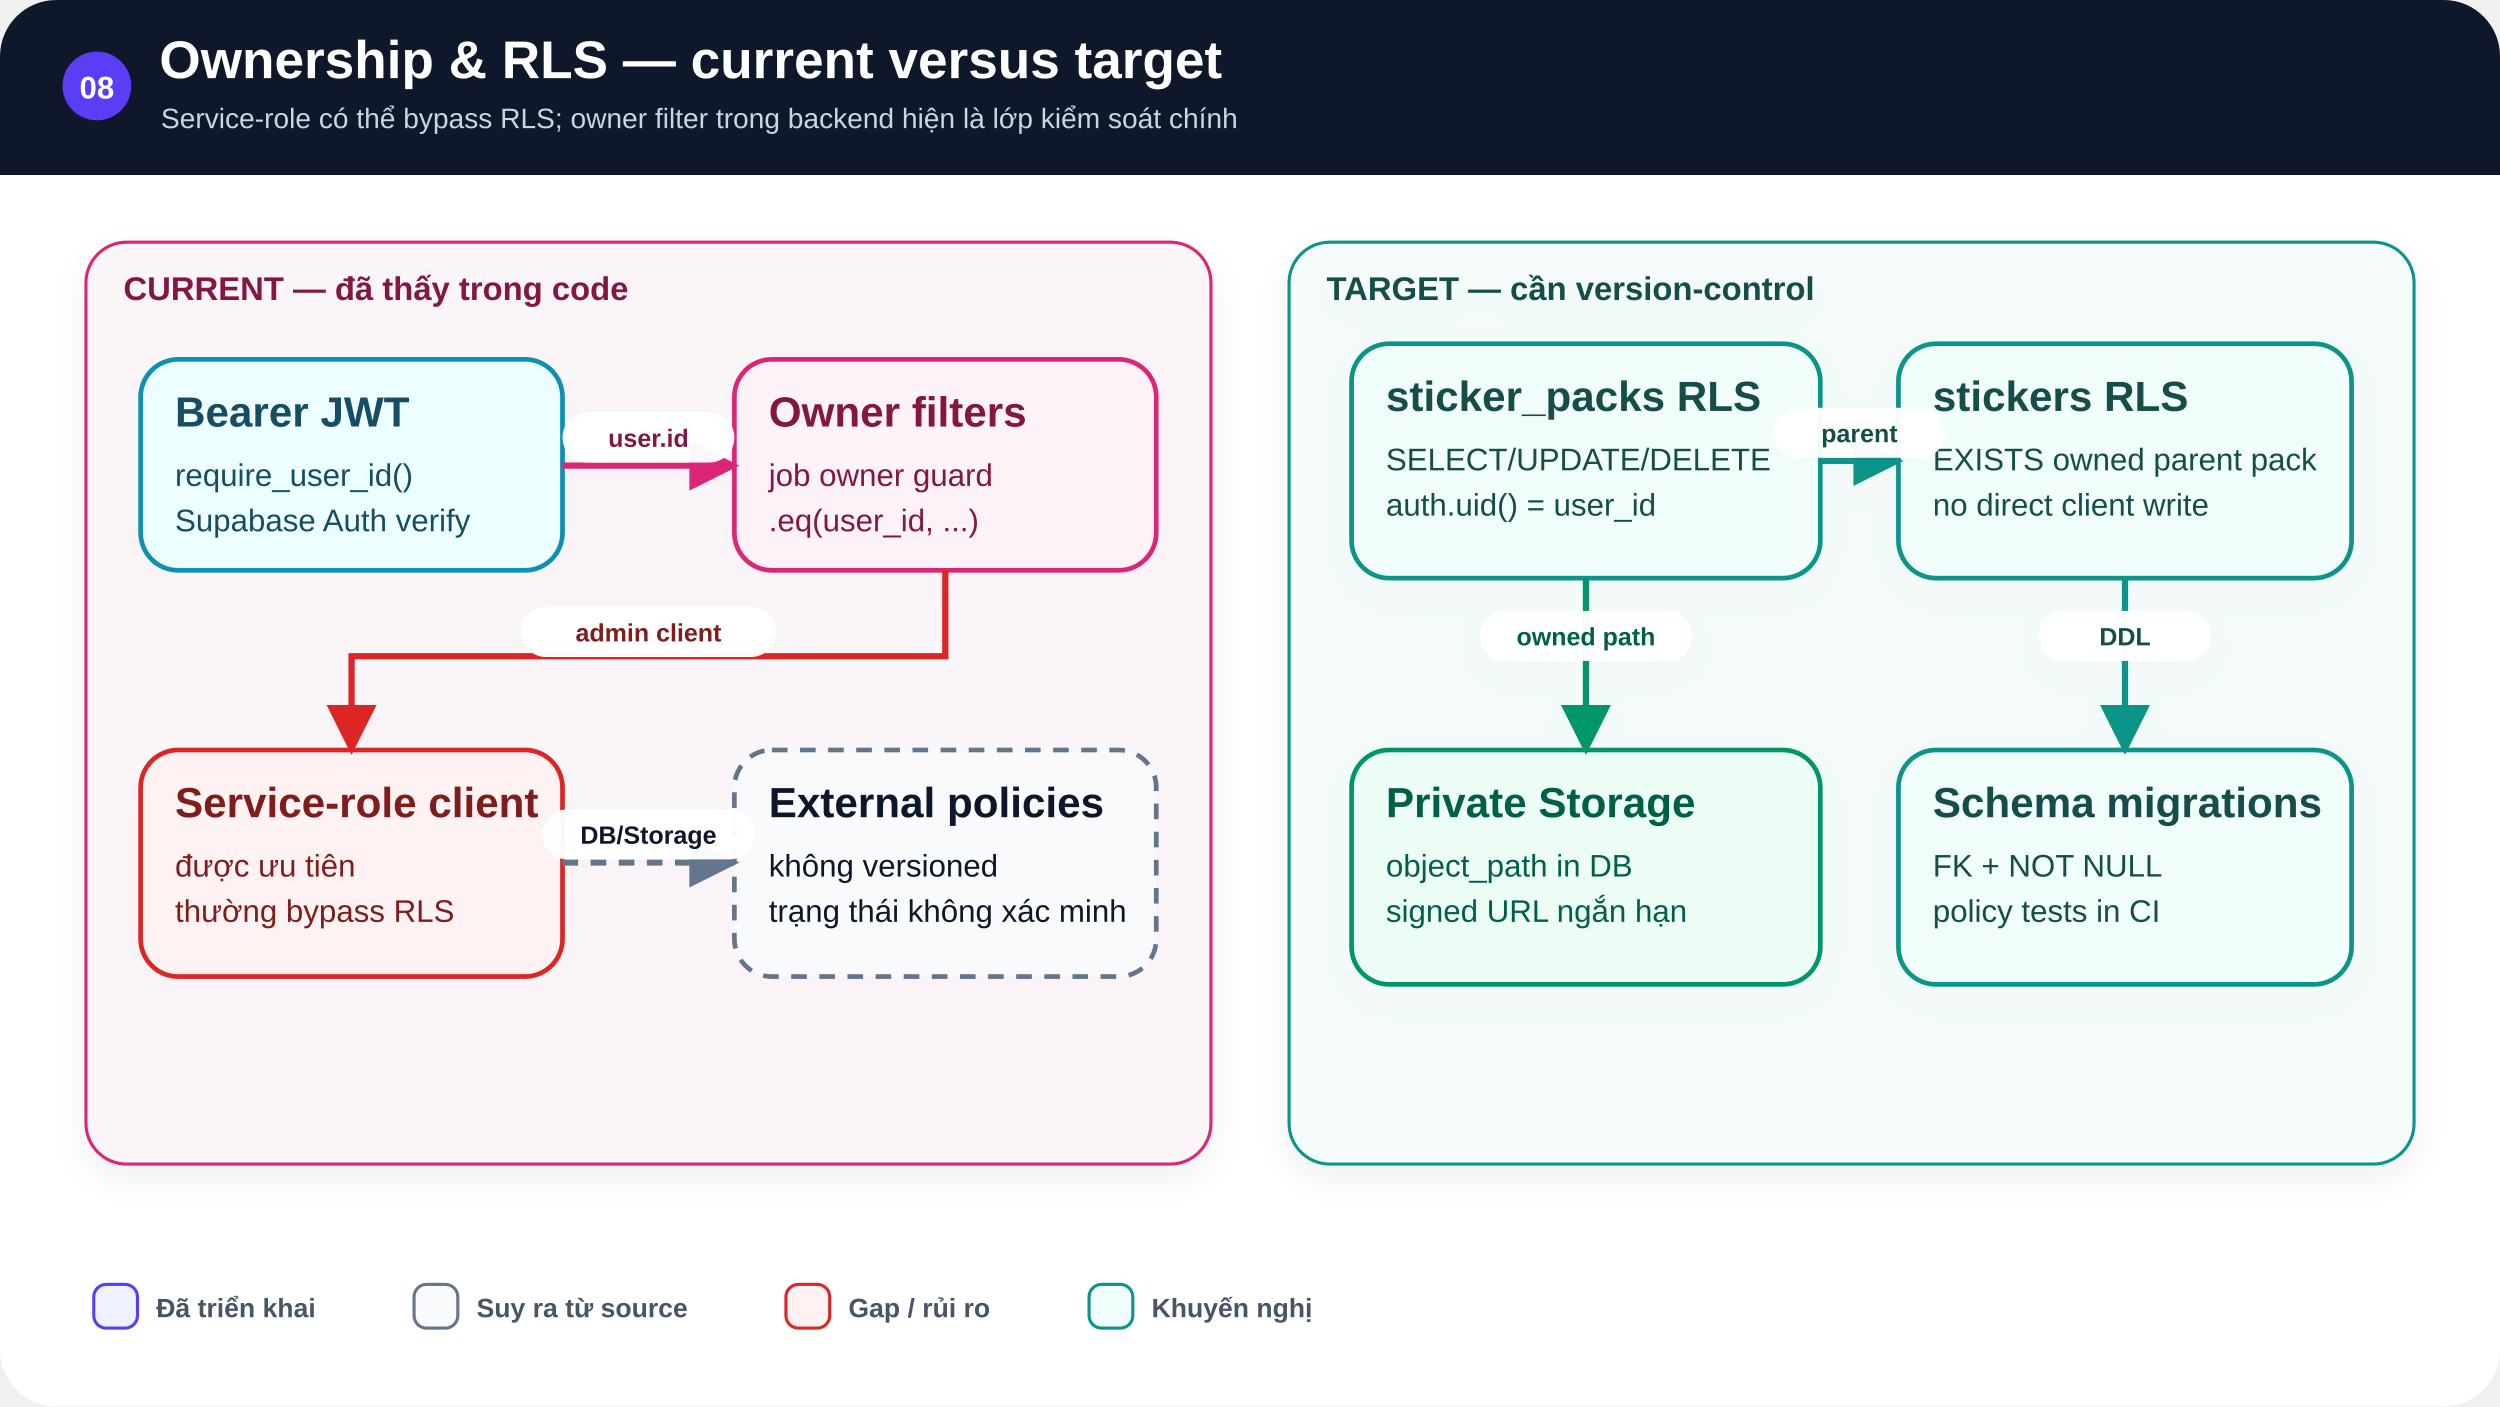
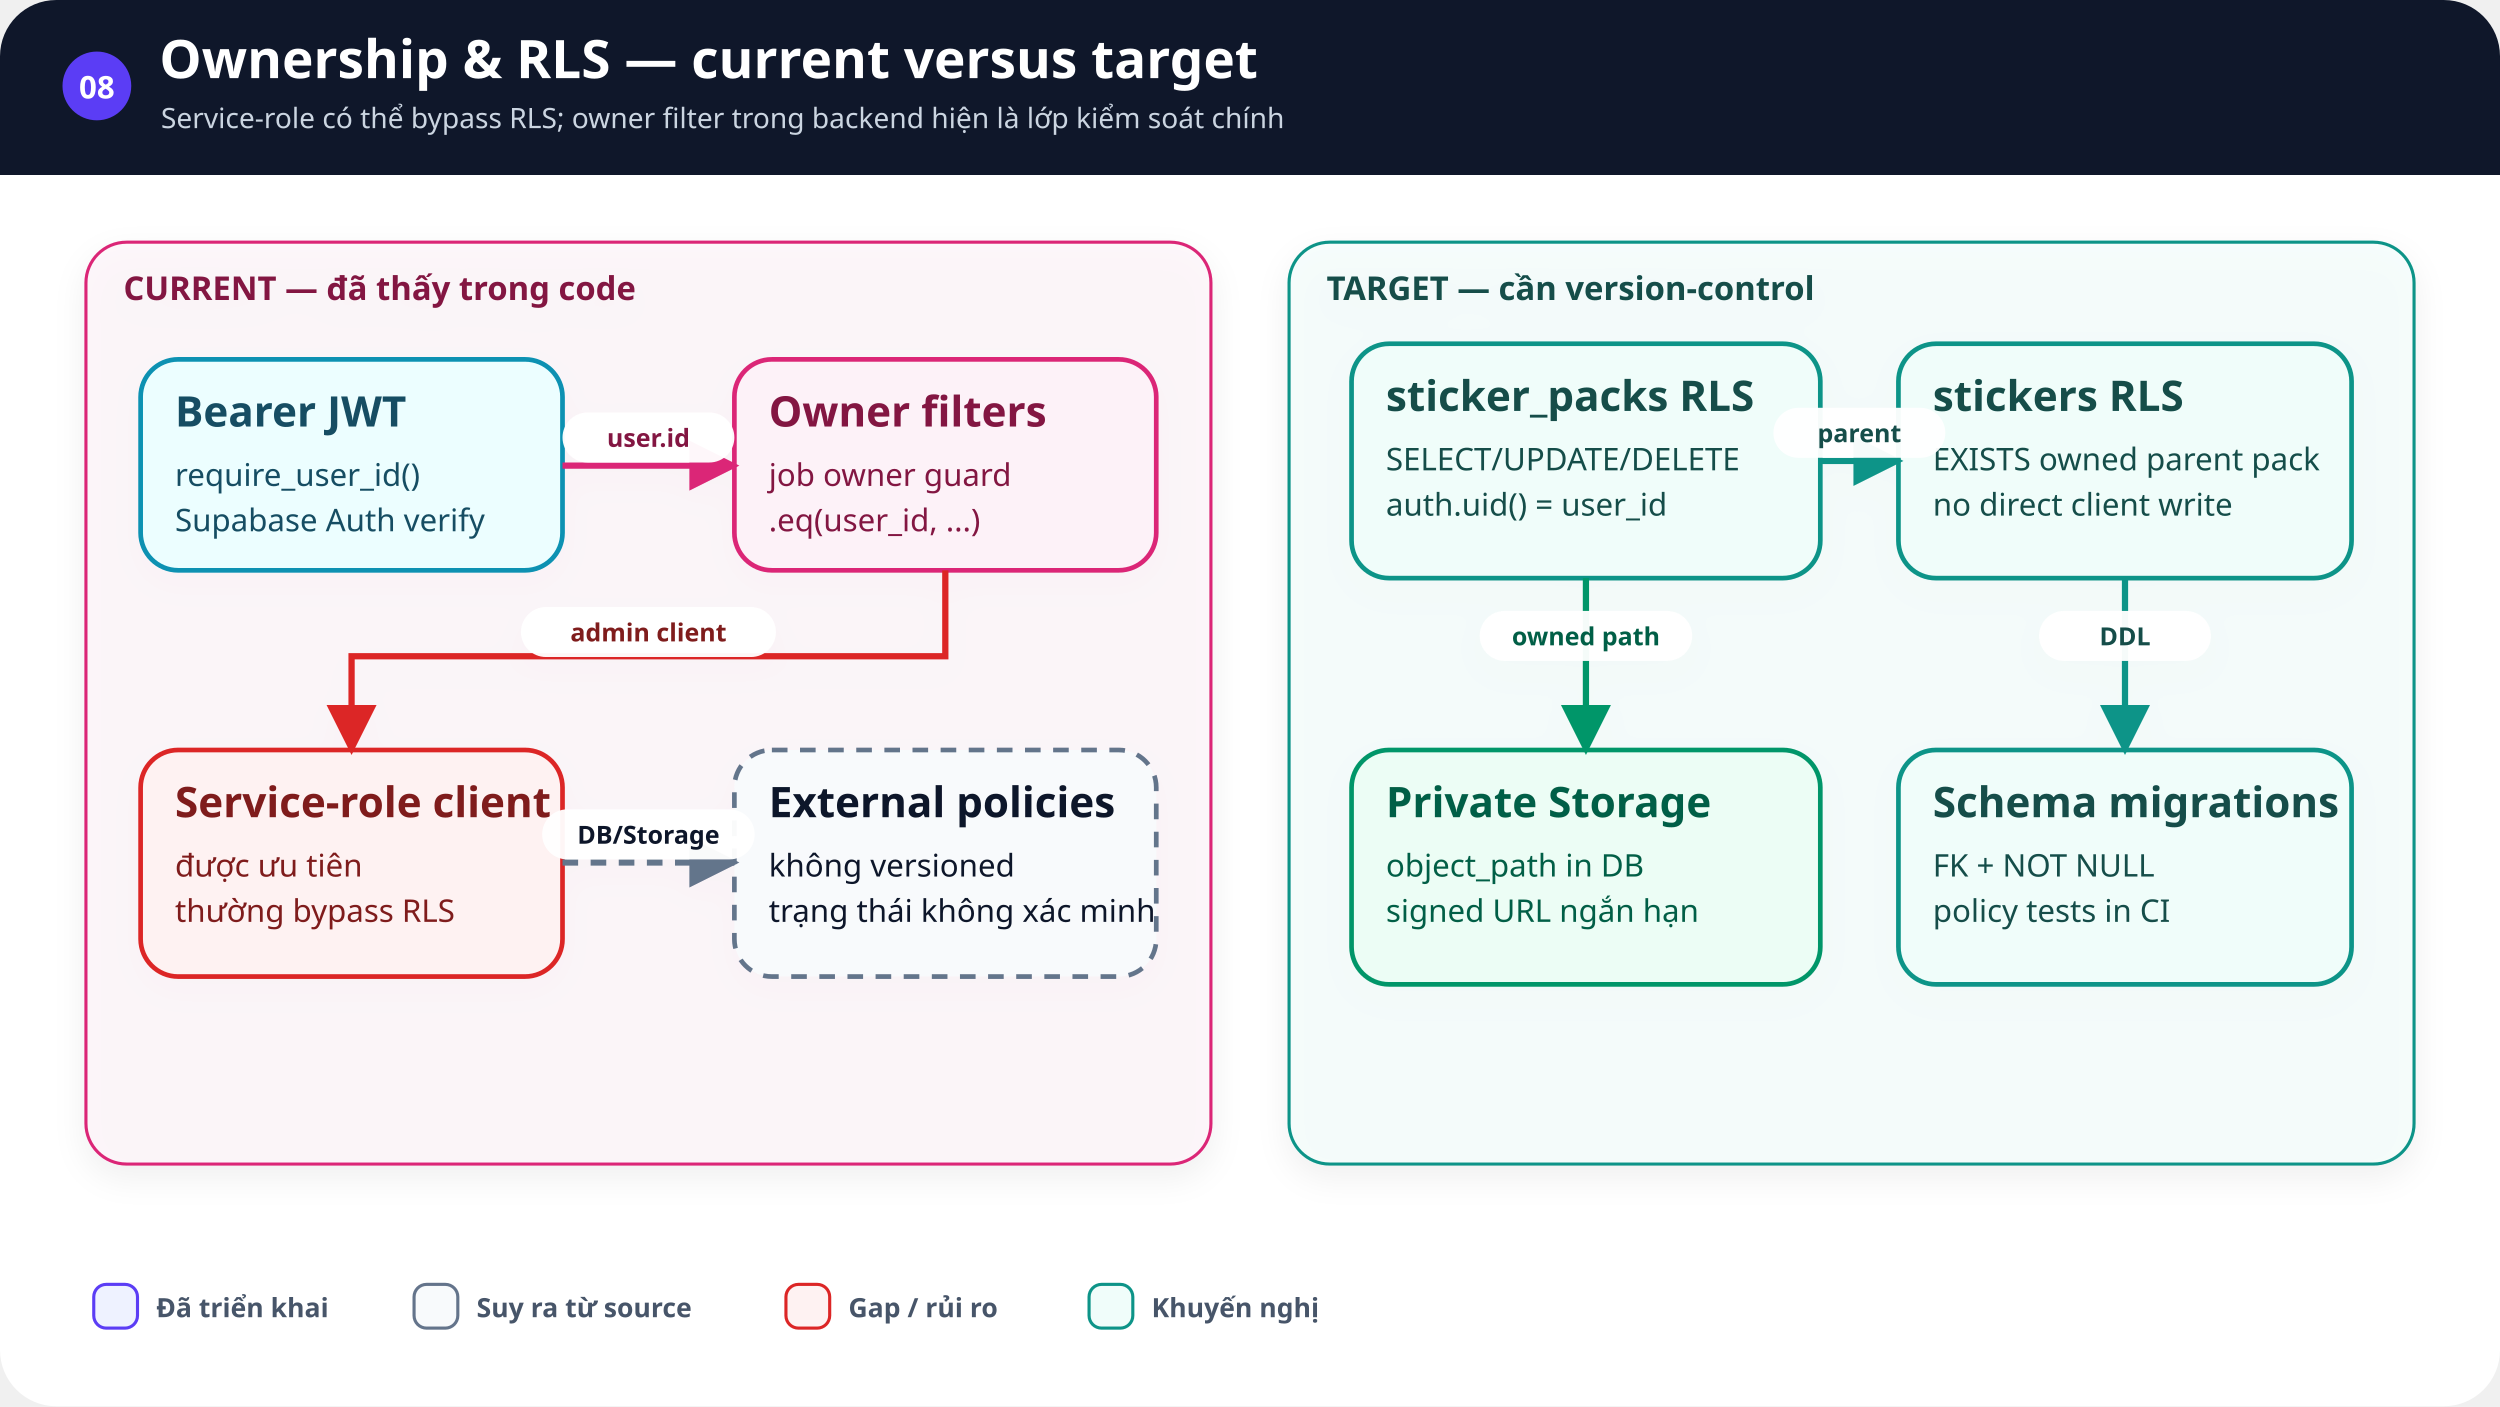
<svg xmlns="http://www.w3.org/2000/svg" width="1600" height="900" viewBox="0 0 1600 900">
  <defs>
    <filter id="shadow-rls-owner-flow" x="-20%" y="-20%" width="140%" height="140%">
      <feDropShadow dx="0" dy="8" stdDeviation="10" flood-color="#0F172A" flood-opacity="0.10" />
    </filter>
    <marker id="arrow-rls-owner-flow-client" viewBox="0 0 10 10" refX="9" refY="5" markerWidth="8" markerHeight="8" orient="auto-start-reverse">
      <path d="M 0 0 L 10 5 L 0 10 z" fill="#0891B2" />
    </marker>
    <marker id="arrow-rls-owner-flow-frontend" viewBox="0 0 10 10" refX="9" refY="5" markerWidth="8" markerHeight="8" orient="auto-start-reverse">
      <path d="M 0 0 L 10 5 L 0 10 z" fill="#5B3DF5" />
    </marker>
    <marker id="arrow-rls-owner-flow-backend" viewBox="0 0 10 10" refX="9" refY="5" markerWidth="8" markerHeight="8" orient="auto-start-reverse">
      <path d="M 0 0 L 10 5 L 0 10 z" fill="#DB2777" />
    </marker>
    <marker id="arrow-rls-owner-flow-data" viewBox="0 0 10 10" refX="9" refY="5" markerWidth="8" markerHeight="8" orient="auto-start-reverse">
      <path d="M 0 0 L 10 5 L 0 10 z" fill="#059669" />
    </marker>
    <marker id="arrow-rls-owner-flow-external" viewBox="0 0 10 10" refX="9" refY="5" markerWidth="8" markerHeight="8" orient="auto-start-reverse">
      <path d="M 0 0 L 10 5 L 0 10 z" fill="#EA580C" />
    </marker>
    <marker id="arrow-rls-owner-flow-quality" viewBox="0 0 10 10" refX="9" refY="5" markerWidth="8" markerHeight="8" orient="auto-start-reverse">
      <path d="M 0 0 L 10 5 L 0 10 z" fill="#0D9488" />
    </marker>
    <marker id="arrow-rls-owner-flow-risk" viewBox="0 0 10 10" refX="9" refY="5" markerWidth="8" markerHeight="8" orient="auto-start-reverse">
      <path d="M 0 0 L 10 5 L 0 10 z" fill="#DC2626" />
    </marker>
    <marker id="arrow-rls-owner-flow-neutral" viewBox="0 0 10 10" refX="9" refY="5" markerWidth="8" markerHeight="8" orient="auto-start-reverse">
      <path d="M 0 0 L 10 5 L 0 10 z" fill="#64748B" />
    </marker>
    <marker id="arrow-rls-owner-flow-ink" viewBox="0 0 10 10" refX="9" refY="5" markerWidth="8" markerHeight="8" orient="auto-start-reverse">
      <path d="M 0 0 L 10 5 L 0 10 z" fill="#0F172A" />
    </marker>
  </defs>
  <rect width="1600" height="900" rx="36" fill="#FFFFFF" />
  <rect x="0" y="0" width="1600" height="112" rx="36" fill="#0F172A" />
  <rect x="0" y="76" width="1600" height="36" fill="#0F172A" />
  <circle cx="62" cy="55" r="22" fill="#5B3DF5" />
-   <text x="62" y="63" text-anchor="middle" fill="#FFFFFF" font-family="Arial, sans-serif" font-size="20" font-weight="800">08</text>
-   <text x="102" y="50" text-anchor="start" fill="#FFFFFF" font-family="Arial, sans-serif" font-size="34" font-weight="800">Ownership &amp; RLS — current versus target</text>
-   <text x="103" y="82" text-anchor="start" fill="#CBD5E1" font-family="Arial, sans-serif" font-size="18" font-weight="500">Service-role có thể bypass RLS; owner filter trong backend hiện là lớp kiểm soát chính</text>
+   <text x="62" y="63" text-anchor="middle" fill="#FFFFFF" font-family="'Segoe UI', system-ui, -apple-system, 'Noto Sans', sans-serif" font-size="20" font-weight="800">08</text>
+   <text x="102" y="50" text-anchor="start" fill="#FFFFFF" font-family="'Segoe UI', system-ui, -apple-system, 'Noto Sans', sans-serif" font-size="34" font-weight="800">Ownership &amp; RLS — current versus target</text>
+   <text x="103" y="82" text-anchor="start" fill="#CBD5E1" font-family="'Segoe UI', system-ui, -apple-system, 'Noto Sans', sans-serif" font-size="18" font-weight="500">Service-role có thể bypass RLS; owner filter trong backend hiện là lớp kiểm soát chính</text>
  <g filter="url(#shadow-rls-owner-flow)">
    <g>
      <rect x="55" y="155" width="720" height="590" rx="26" fill="#FDF2F8" fill-opacity="0.55" stroke="#DB2777" stroke-width="2" />
-       <text x="79" y="192" text-anchor="start" fill="#831843" font-family="Arial, sans-serif" font-size="21" font-weight="800">CURRENT — đã thấy trong code</text>
+       <text x="79" y="192" text-anchor="start" fill="#831843" font-family="'Segoe UI', system-ui, -apple-system, 'Noto Sans', sans-serif" font-size="21" font-weight="800">CURRENT — đã thấy trong code</text>
    </g>
    <g>
      <rect x="90" y="230" width="270" height="135" rx="24" fill="#ECFEFF" stroke="#0891B2" stroke-width="3" />
-       <text x="112" y="273" text-anchor="start" fill="#164E63" font-family="Arial, sans-serif" font-size="27" font-weight="800">Bearer JWT</text>
-       <text x="112" y="311" text-anchor="start" fill="#164E63" font-family="Arial, sans-serif" font-size="20" font-weight="500">
+       <text x="112" y="273" text-anchor="start" fill="#164E63" font-family="'Segoe UI', system-ui, -apple-system, 'Noto Sans', sans-serif" font-size="27" font-weight="800">Bearer JWT</text>
+       <text x="112" y="311" text-anchor="start" fill="#164E63" font-family="'Segoe UI', system-ui, -apple-system, 'Noto Sans', sans-serif" font-size="20" font-weight="500">
        <tspan x="112" dy="0">require_user_id()</tspan>
        <tspan x="112" dy="29">Supabase Auth verify</tspan>
      </text>
    </g>
    <g>
      <rect x="470" y="230" width="270" height="135" rx="24" fill="#FDF2F8" stroke="#DB2777" stroke-width="3" />
-       <text x="492" y="273" text-anchor="start" fill="#831843" font-family="Arial, sans-serif" font-size="27" font-weight="800">Owner filters</text>
-       <text x="492" y="311" text-anchor="start" fill="#831843" font-family="Arial, sans-serif" font-size="20" font-weight="500">
+       <text x="492" y="273" text-anchor="start" fill="#831843" font-family="'Segoe UI', system-ui, -apple-system, 'Noto Sans', sans-serif" font-size="27" font-weight="800">Owner filters</text>
+       <text x="492" y="311" text-anchor="start" fill="#831843" font-family="'Segoe UI', system-ui, -apple-system, 'Noto Sans', sans-serif" font-size="20" font-weight="500">
        <tspan x="492" dy="0">job owner guard</tspan>
        <tspan x="492" dy="29">.eq(user_id, ...)</tspan>
      </text>
    </g>
    <g>
      <rect x="90" y="480" width="270" height="145" rx="24" fill="#FEF2F2" stroke="#DC2626" stroke-width="3" />
-       <text x="112" y="523" text-anchor="start" fill="#7F1D1D" font-family="Arial, sans-serif" font-size="27" font-weight="800">Service-role client</text>
-       <text x="112" y="561" text-anchor="start" fill="#7F1D1D" font-family="Arial, sans-serif" font-size="20" font-weight="500">
+       <text x="112" y="523" text-anchor="start" fill="#7F1D1D" font-family="'Segoe UI', system-ui, -apple-system, 'Noto Sans', sans-serif" font-size="27" font-weight="800">Service-role client</text>
+       <text x="112" y="561" text-anchor="start" fill="#7F1D1D" font-family="'Segoe UI', system-ui, -apple-system, 'Noto Sans', sans-serif" font-size="20" font-weight="500">
        <tspan x="112" dy="0">được ưu tiên</tspan>
        <tspan x="112" dy="29">thường bypass RLS</tspan>
      </text>
    </g>
    <g>
      <rect x="470" y="480" width="270" height="145" rx="24" fill="#F8FAFC" stroke="#64748B" stroke-width="3" stroke-dasharray="10 8" />
-       <text x="492" y="523" text-anchor="start" fill="#0F172A" font-family="Arial, sans-serif" font-size="27" font-weight="800">External policies</text>
-       <text x="492" y="561" text-anchor="start" fill="#0F172A" font-family="Arial, sans-serif" font-size="20" font-weight="500">
+       <text x="492" y="523" text-anchor="start" fill="#0F172A" font-family="'Segoe UI', system-ui, -apple-system, 'Noto Sans', sans-serif" font-size="27" font-weight="800">External policies</text>
+       <text x="492" y="561" text-anchor="start" fill="#0F172A" font-family="'Segoe UI', system-ui, -apple-system, 'Noto Sans', sans-serif" font-size="20" font-weight="500">
        <tspan x="492" dy="0">không versioned</tspan>
        <tspan x="492" dy="29">trạng thái không xác minh</tspan>
      </text>
    </g>
    <g>
      <path d="M 360 298 L 470 298" fill="none" stroke="#DB2777" stroke-width="4" marker-end="url(#arrow-rls-owner-flow-backend)" />
      <rect x="360" y="264" width="110" height="32" rx="16" fill="#FFFFFF" opacity="0.96" />
-       <text x="415" y="286" text-anchor="middle" fill="#831843" font-family="Arial, sans-serif" font-size="16" font-weight="700">user.id</text>
+       <text x="415" y="286" text-anchor="middle" fill="#831843" font-family="'Segoe UI', system-ui, -apple-system, 'Noto Sans', sans-serif" font-size="16" font-weight="700">user.id</text>
    </g>
    <g>
      <path d="M 605 365 L 605 420 L 225 420 L 225 480" fill="none" stroke="#DC2626" stroke-width="4" marker-end="url(#arrow-rls-owner-flow-risk)" />
      <rect x="333.4" y="388.5" width="163.2" height="32" rx="16" fill="#FFFFFF" opacity="0.96" />
-       <text x="415" y="410.5" text-anchor="middle" fill="#7F1D1D" font-family="Arial, sans-serif" font-size="16" font-weight="700">admin client</text>
+       <text x="415" y="410.5" text-anchor="middle" fill="#7F1D1D" font-family="'Segoe UI', system-ui, -apple-system, 'Noto Sans', sans-serif" font-size="16" font-weight="700">admin client</text>
    </g>
    <g>
      <path d="M 360 552 L 470 552" fill="none" stroke="#64748B" stroke-width="4" marker-end="url(#arrow-rls-owner-flow-neutral)" stroke-dasharray="10 8" />
      <rect x="347" y="518" width="136" height="32" rx="16" fill="#FFFFFF" opacity="0.96" />
-       <text x="415" y="540" text-anchor="middle" fill="#0F172A" font-family="Arial, sans-serif" font-size="16" font-weight="700">DB/Storage</text>
+       <text x="415" y="540" text-anchor="middle" fill="#0F172A" font-family="'Segoe UI', system-ui, -apple-system, 'Noto Sans', sans-serif" font-size="16" font-weight="700">DB/Storage</text>
    </g>
    <g>
      <rect x="825" y="155" width="720" height="590" rx="26" fill="#F0FDFA" fill-opacity="0.55" stroke="#0D9488" stroke-width="2" />
-       <text x="849" y="192" text-anchor="start" fill="#134E4A" font-family="Arial, sans-serif" font-size="21" font-weight="800">TARGET — cần version-control</text>
+       <text x="849" y="192" text-anchor="start" fill="#134E4A" font-family="'Segoe UI', system-ui, -apple-system, 'Noto Sans', sans-serif" font-size="21" font-weight="800">TARGET — cần version-control</text>
    </g>
    <g>
      <rect x="865" y="220" width="300" height="150" rx="24" fill="#F0FDFA" stroke="#0D9488" stroke-width="3" />
-       <text x="887" y="263" text-anchor="start" fill="#134E4A" font-family="Arial, sans-serif" font-size="27" font-weight="800">sticker_packs RLS</text>
-       <text x="887" y="301" text-anchor="start" fill="#134E4A" font-family="Arial, sans-serif" font-size="20" font-weight="500">
+       <text x="887" y="263" text-anchor="start" fill="#134E4A" font-family="'Segoe UI', system-ui, -apple-system, 'Noto Sans', sans-serif" font-size="27" font-weight="800">sticker_packs RLS</text>
+       <text x="887" y="301" text-anchor="start" fill="#134E4A" font-family="'Segoe UI', system-ui, -apple-system, 'Noto Sans', sans-serif" font-size="20" font-weight="500">
        <tspan x="887" dy="0">SELECT/UPDATE/DELETE</tspan>
        <tspan x="887" dy="29">auth.uid() = user_id</tspan>
      </text>
    </g>
    <g>
      <rect x="1215" y="220" width="290" height="150" rx="24" fill="#F0FDFA" stroke="#0D9488" stroke-width="3" />
-       <text x="1237" y="263" text-anchor="start" fill="#134E4A" font-family="Arial, sans-serif" font-size="27" font-weight="800">stickers RLS</text>
-       <text x="1237" y="301" text-anchor="start" fill="#134E4A" font-family="Arial, sans-serif" font-size="20" font-weight="500">
+       <text x="1237" y="263" text-anchor="start" fill="#134E4A" font-family="'Segoe UI', system-ui, -apple-system, 'Noto Sans', sans-serif" font-size="27" font-weight="800">stickers RLS</text>
+       <text x="1237" y="301" text-anchor="start" fill="#134E4A" font-family="'Segoe UI', system-ui, -apple-system, 'Noto Sans', sans-serif" font-size="20" font-weight="500">
        <tspan x="1237" dy="0">EXISTS owned parent pack</tspan>
        <tspan x="1237" dy="29">no direct client write</tspan>
      </text>
    </g>
    <g>
      <rect x="865" y="480" width="300" height="150" rx="24" fill="#ECFDF5" stroke="#059669" stroke-width="3" />
-       <text x="887" y="523" text-anchor="start" fill="#065F46" font-family="Arial, sans-serif" font-size="27" font-weight="800">Private Storage</text>
-       <text x="887" y="561" text-anchor="start" fill="#065F46" font-family="Arial, sans-serif" font-size="20" font-weight="500">
+       <text x="887" y="523" text-anchor="start" fill="#065F46" font-family="'Segoe UI', system-ui, -apple-system, 'Noto Sans', sans-serif" font-size="27" font-weight="800">Private Storage</text>
+       <text x="887" y="561" text-anchor="start" fill="#065F46" font-family="'Segoe UI', system-ui, -apple-system, 'Noto Sans', sans-serif" font-size="20" font-weight="500">
        <tspan x="887" dy="0">object_path in DB</tspan>
        <tspan x="887" dy="29">signed URL ngắn hạn</tspan>
      </text>
    </g>
    <g>
      <rect x="1215" y="480" width="290" height="150" rx="24" fill="#F0FDFA" stroke="#0D9488" stroke-width="3" />
-       <text x="1237" y="523" text-anchor="start" fill="#134E4A" font-family="Arial, sans-serif" font-size="27" font-weight="800">Schema migrations</text>
-       <text x="1237" y="561" text-anchor="start" fill="#134E4A" font-family="Arial, sans-serif" font-size="20" font-weight="500">
+       <text x="1237" y="523" text-anchor="start" fill="#134E4A" font-family="'Segoe UI', system-ui, -apple-system, 'Noto Sans', sans-serif" font-size="27" font-weight="800">Schema migrations</text>
+       <text x="1237" y="561" text-anchor="start" fill="#134E4A" font-family="'Segoe UI', system-ui, -apple-system, 'Noto Sans', sans-serif" font-size="20" font-weight="500">
        <tspan x="1237" dy="0">FK + NOT NULL</tspan>
        <tspan x="1237" dy="29">policy tests in CI</tspan>
      </text>
    </g>
    <g>
      <path d="M 1165 295 L 1215 295" fill="none" stroke="#0D9488" stroke-width="4" marker-end="url(#arrow-rls-owner-flow-quality)" />
      <rect x="1135" y="261" width="110" height="32" rx="16" fill="#FFFFFF" opacity="0.96" />
-       <text x="1190" y="283" text-anchor="middle" fill="#134E4A" font-family="Arial, sans-serif" font-size="16" font-weight="700">parent</text>
+       <text x="1190" y="283" text-anchor="middle" fill="#134E4A" font-family="'Segoe UI', system-ui, -apple-system, 'Noto Sans', sans-serif" font-size="16" font-weight="700">parent</text>
    </g>
    <g>
      <path d="M 1015 370 L 1015 480" fill="none" stroke="#059669" stroke-width="4" marker-end="url(#arrow-rls-owner-flow-data)" />
      <rect x="947" y="391" width="136" height="32" rx="16" fill="#FFFFFF" opacity="0.96" />
-       <text x="1015" y="413" text-anchor="middle" fill="#065F46" font-family="Arial, sans-serif" font-size="16" font-weight="700">owned path</text>
+       <text x="1015" y="413" text-anchor="middle" fill="#065F46" font-family="'Segoe UI', system-ui, -apple-system, 'Noto Sans', sans-serif" font-size="16" font-weight="700">owned path</text>
    </g>
    <g>
      <path d="M 1360 370 L 1360 480" fill="none" stroke="#0D9488" stroke-width="4" marker-end="url(#arrow-rls-owner-flow-quality)" />
      <rect x="1305" y="391" width="110" height="32" rx="16" fill="#FFFFFF" opacity="0.96" />
-       <text x="1360" y="413" text-anchor="middle" fill="#134E4A" font-family="Arial, sans-serif" font-size="16" font-weight="700">DDL</text>
+       <text x="1360" y="413" text-anchor="middle" fill="#134E4A" font-family="'Segoe UI', system-ui, -apple-system, 'Noto Sans', sans-serif" font-size="16" font-weight="700">DDL</text>
    </g>
  </g>
  <g>
    <rect x="60" y="822" width="28" height="28" rx="8" fill="#EEF2FF" stroke="#5B3DF5" stroke-width="2" />
-     <text x="100" y="843" text-anchor="start" fill="#475569" font-family="Arial, sans-serif" font-size="17" font-weight="600">Đã triển khai</text>
+     <text x="100" y="843" text-anchor="start" fill="#475569" font-family="'Segoe UI', system-ui, -apple-system, 'Noto Sans', sans-serif" font-size="17" font-weight="600">Đã triển khai</text>
    <rect x="265" y="822" width="28" height="28" rx="8" fill="#F8FAFC" stroke="#64748B" stroke-width="2" />
-     <text x="305" y="843" text-anchor="start" fill="#475569" font-family="Arial, sans-serif" font-size="17" font-weight="600">Suy ra từ source</text>
+     <text x="305" y="843" text-anchor="start" fill="#475569" font-family="'Segoe UI', system-ui, -apple-system, 'Noto Sans', sans-serif" font-size="17" font-weight="600">Suy ra từ source</text>
    <rect x="503" y="822" width="28" height="28" rx="8" fill="#FEF2F2" stroke="#DC2626" stroke-width="2" />
-     <text x="543" y="843" text-anchor="start" fill="#475569" font-family="Arial, sans-serif" font-size="17" font-weight="600">Gap / rủi ro</text>
+     <text x="543" y="843" text-anchor="start" fill="#475569" font-family="'Segoe UI', system-ui, -apple-system, 'Noto Sans', sans-serif" font-size="17" font-weight="600">Gap / rủi ro</text>
    <rect x="697" y="822" width="28" height="28" rx="8" fill="#F0FDFA" stroke="#0D9488" stroke-width="2" />
-     <text x="737" y="843" text-anchor="start" fill="#475569" font-family="Arial, sans-serif" font-size="17" font-weight="600">Khuyến nghị</text>
+     <text x="737" y="843" text-anchor="start" fill="#475569" font-family="'Segoe UI', system-ui, -apple-system, 'Noto Sans', sans-serif" font-size="17" font-weight="600">Khuyến nghị</text>
  </g>
</svg>
